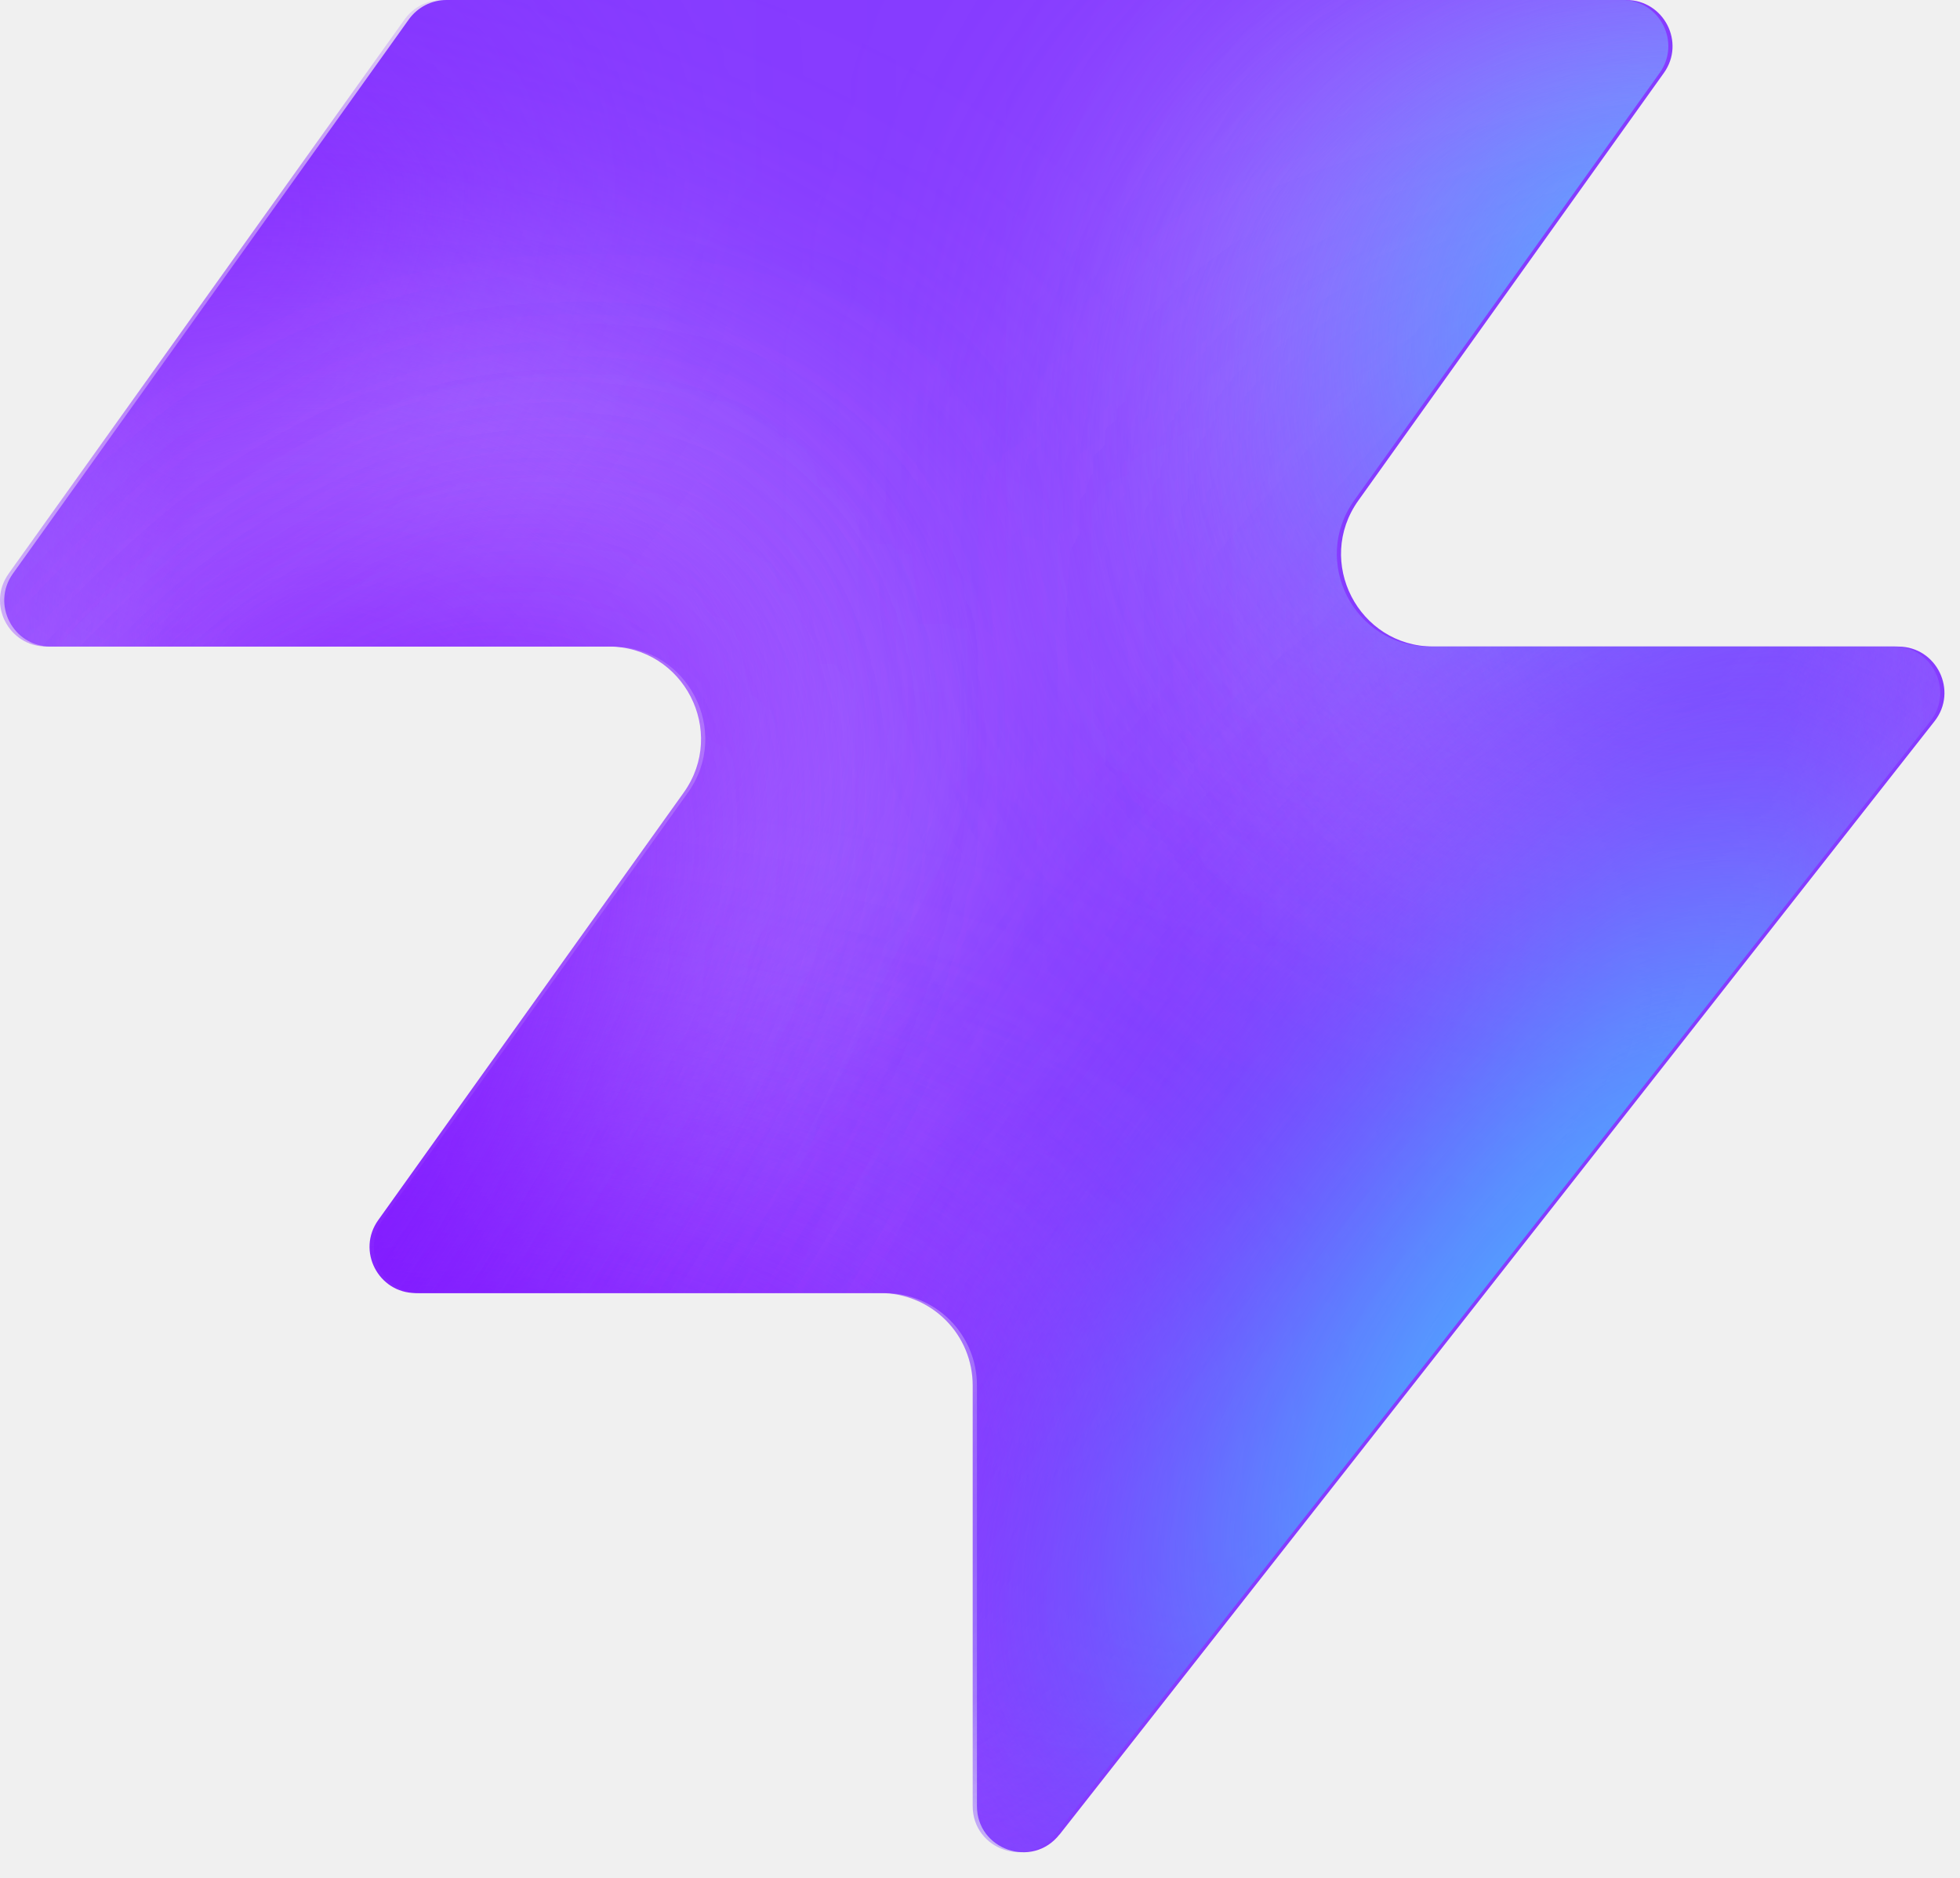
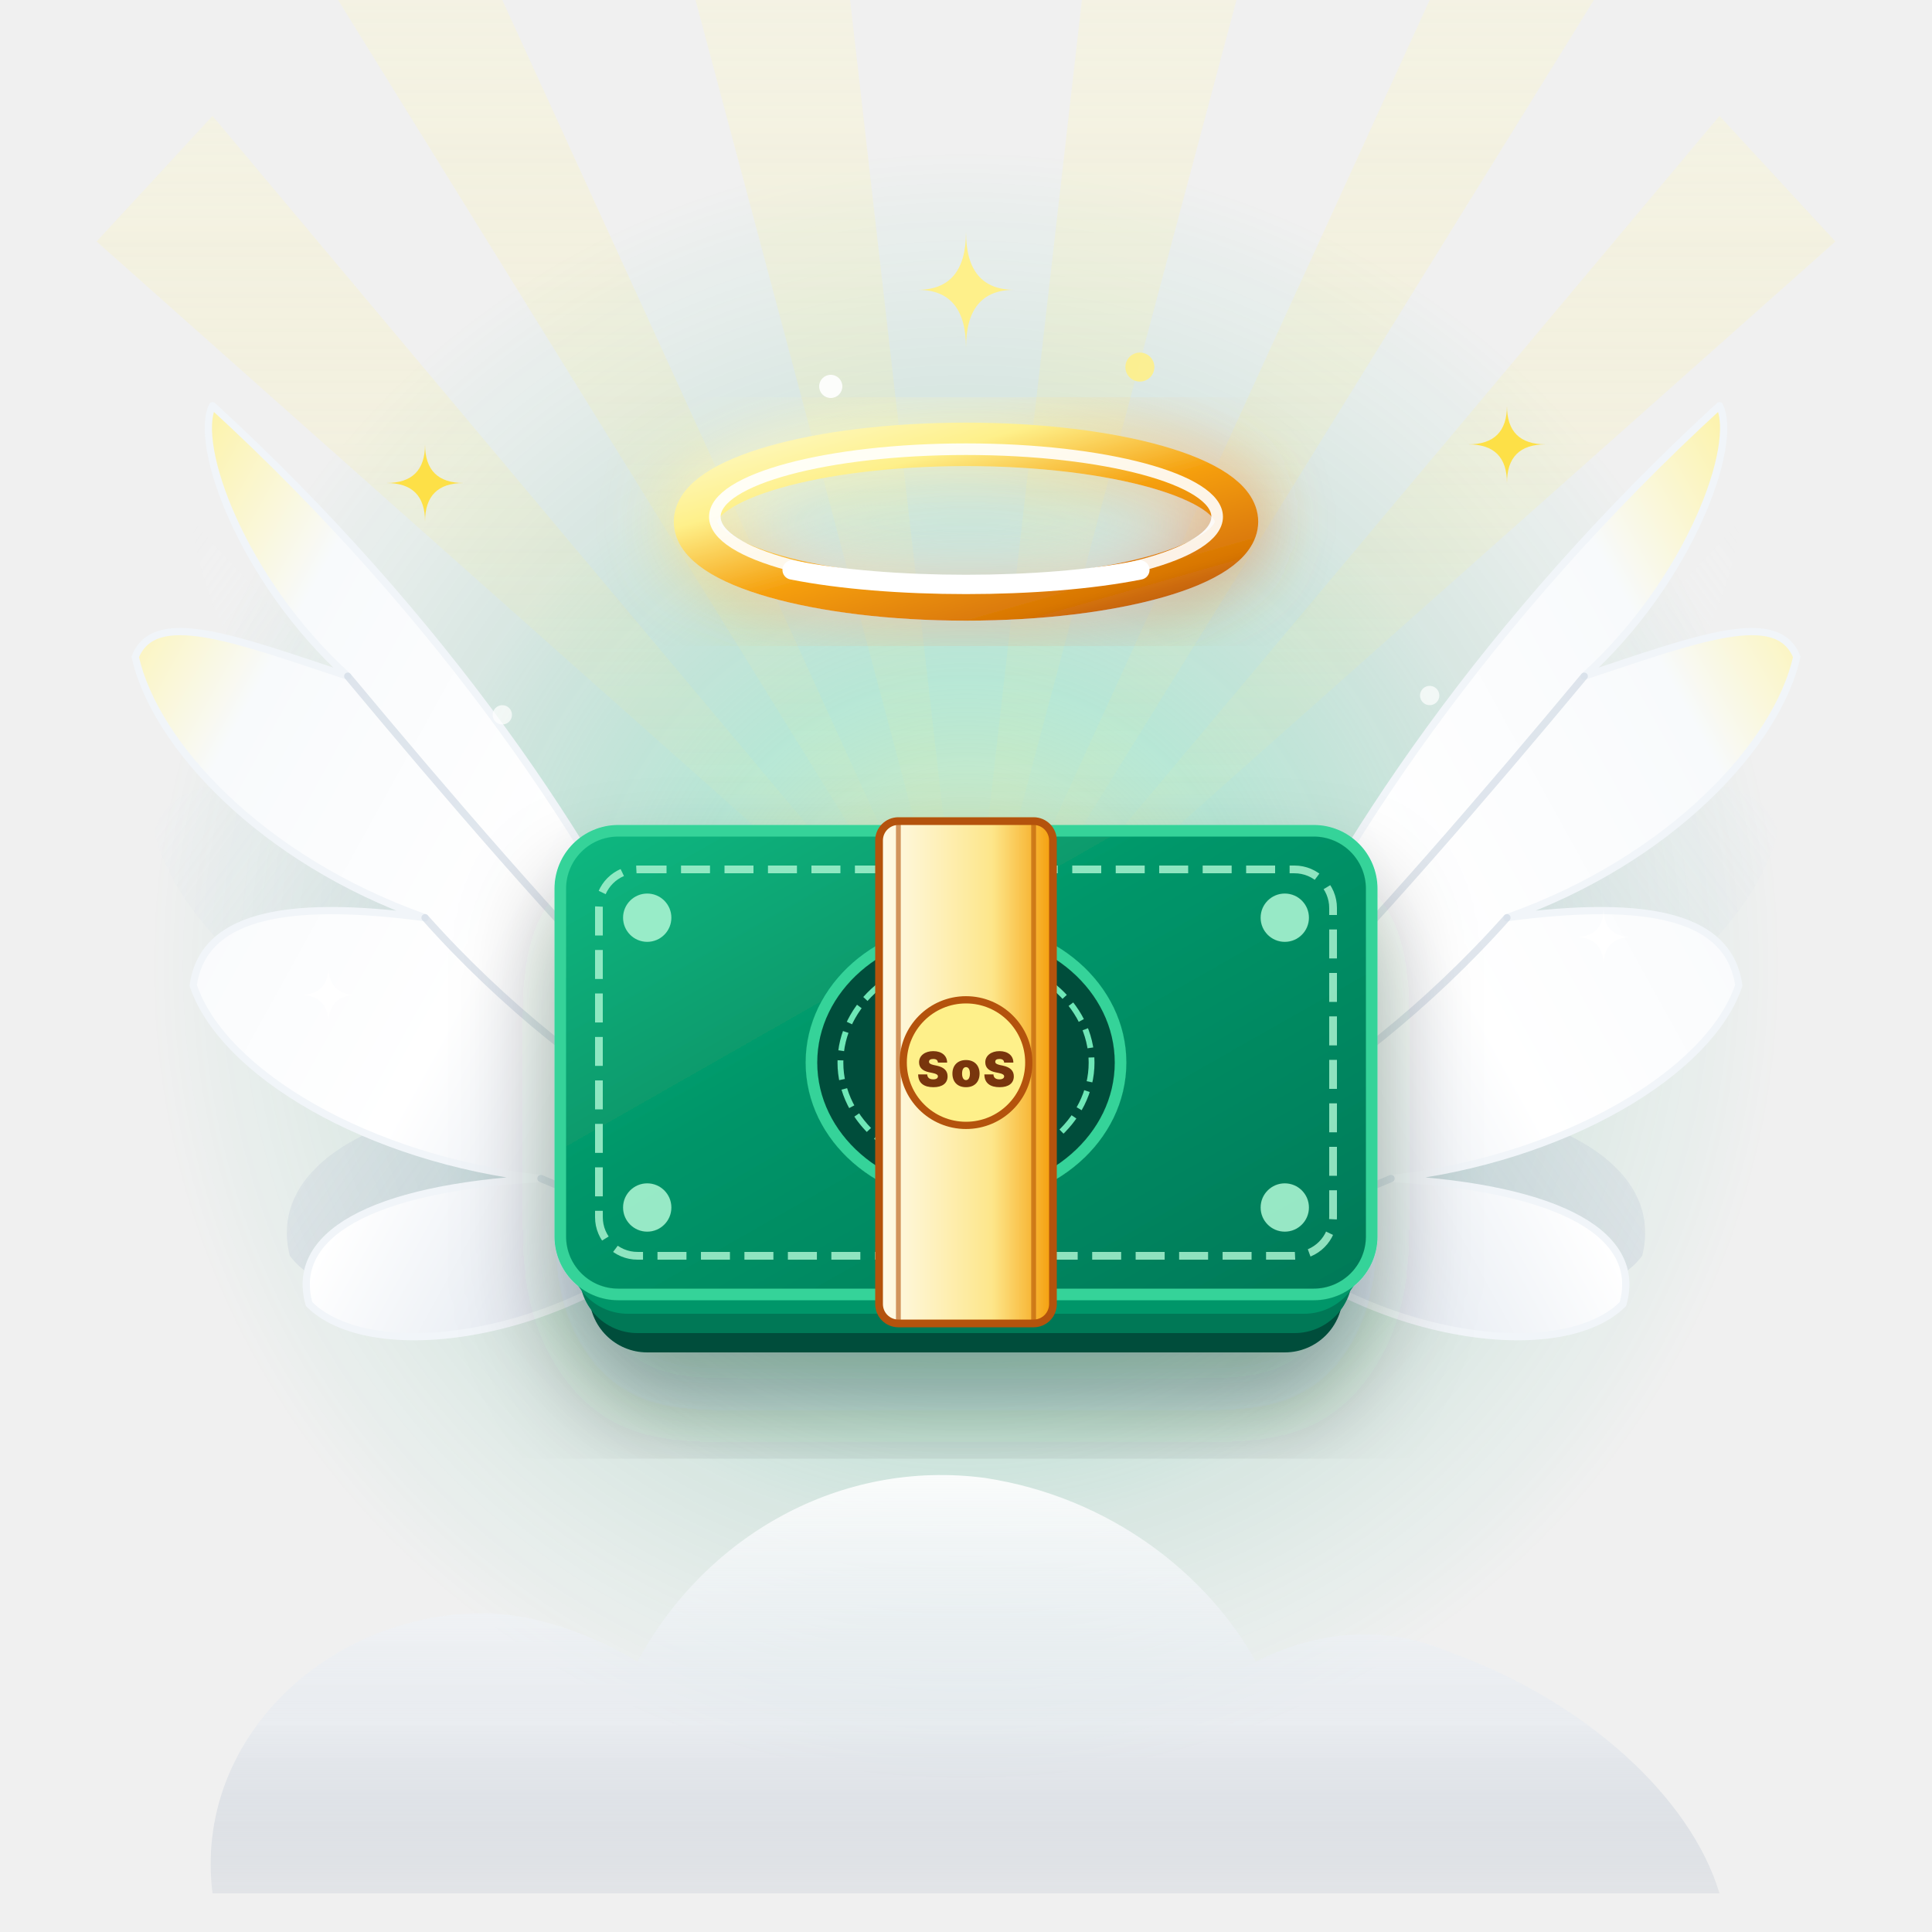
- <svg xmlns="http://www.w3.org/2000/svg" width="48" height="46" fill="none" viewBox="0 0 48 46">
-   <path fill="#863bff" d="M25.946 44.938c-.664.845-2.021.375-2.021-.698V33.937a2.26 2.26 0 0 0-2.262-2.262H10.287c-.92 0-1.456-1.04-.92-1.788l7.48-10.471c1.07-1.497 0-3.578-1.842-3.578H1.237c-.92 0-1.456-1.04-.92-1.788L10.013.474c.214-.297.556-.474.92-.474h28.894c.92 0 1.456 1.04.92 1.788l-7.48 10.471c-1.07 1.498 0 3.579 1.842 3.579h11.377c.943 0 1.473 1.088.89 1.83L25.947 44.94z" style="fill:#863bff;fill:color(display-p3 .525 .23 1);fill-opacity:1" />
-   <mask id="a" width="48" height="46" x="0" y="0" maskUnits="userSpaceOnUse" style="mask-type:alpha">
-     <path fill="#000" d="M25.842 44.938c-.664.844-2.021.375-2.021-.698V33.937a2.26 2.26 0 0 0-2.262-2.262H10.183c-.92 0-1.456-1.04-.92-1.788l7.48-10.471c1.07-1.498 0-3.579-1.842-3.579H1.133c-.92 0-1.456-1.04-.92-1.787L9.91.473c.214-.297.556-.474.92-.474h28.894c.92 0 1.456 1.04.92 1.788l-7.48 10.471c-1.07 1.498 0 3.578 1.842 3.578h11.377c.943 0 1.473 1.088.89 1.832L25.843 44.94z" style="fill:#000;fill-opacity:1" />
-   </mask>
-   <g mask="url(#a)">
-     <g filter="url(#b)">
-       <ellipse cx="5.508" cy="14.704" fill="#ede6ff" rx="5.508" ry="14.704" style="fill:#ede6ff;fill:color(display-p3 .927 .903 1);fill-opacity:1" transform="matrix(.00324 1 1 -.00324 -4.47 31.516)" />
+ <svg xmlns="http://www.w3.org/2000/svg" viewBox="0 0 200 200" width="100%" height="100%" fill="none">
+   <defs>
+     <radialGradient id="divine-aura" cx="50%" cy="50%" r="50%">
+       <stop offset="0%" stop-color="#fef08a" stop-opacity="0.55" />
+       <stop offset="35%" stop-color="#34d399" stop-opacity="0.3" />
+       <stop offset="70%" stop-color="#059669" stop-opacity="0.1" />
+       <stop offset="100%" stop-color="#10b981" stop-opacity="0" />
+     </radialGradient>
+     <linearGradient id="ray-grad" x1="50%" y1="100%" x2="50%" y2="0%">
+       <stop offset="0%" stop-color="#fef08a" stop-opacity="0" />
+       <stop offset="60%" stop-color="#fef08a" stop-opacity="0.35" />
+       <stop offset="100%" stop-color="#fef9c3" stop-opacity="0.6" />
+     </linearGradient>
+     <linearGradient id="halo-gold" x1="0%" y1="0%" x2="100%" y2="100%">
+       <stop offset="0%" stop-color="#fef9c3" />
+       <stop offset="25%" stop-color="#fef08a" />
+       <stop offset="55%" stop-color="#f59e0b" />
+       <stop offset="85%" stop-color="#d97706" />
+       <stop offset="100%" stop-color="#b45309" />
+     </linearGradient>
+     <filter id="halo-glow" x="-30%" y="-30%" width="160%" height="160%">
+       <feGaussianBlur stdDeviation="3.5" result="blur" />
+       <feMerge>
+         <feMergeNode in="blur" />
+         <feMergeNode in="SourceGraphic" />
+       </feMerge>
+     </filter>
+     <linearGradient id="wing-grad-left" x1="90%" y1="80%" x2="0%" y2="0%">
+       <stop offset="0%" stop-color="#e2e8f0" />
+       <stop offset="30%" stop-color="#ffffff" />
+       <stop offset="70%" stop-color="#f8fafc" />
+       <stop offset="100%" stop-color="#fef08a" />
+     </linearGradient>
+     <linearGradient id="wing-grad-right" x1="10%" y1="80%" x2="100%" y2="0%">
+       <stop offset="0%" stop-color="#e2e8f0" />
+       <stop offset="30%" stop-color="#ffffff" />
+       <stop offset="70%" stop-color="#f8fafc" />
+       <stop offset="100%" stop-color="#fef08a" />
+     </linearGradient>
+     <linearGradient id="wing-inner-left" x1="100%" y1="100%" x2="0%" y2="0%">
+       <stop offset="0%" stop-color="#94a3b8" stop-opacity="0.5" />
+       <stop offset="60%" stop-color="#cbd5e1" stop-opacity="0.2" />
+       <stop offset="100%" stop-color="#ffffff" stop-opacity="0" />
+     </linearGradient>
+     <linearGradient id="wing-inner-right" x1="0%" y1="100%" x2="100%" y2="0%">
+       <stop offset="0%" stop-color="#94a3b8" stop-opacity="0.5" />
+       <stop offset="60%" stop-color="#cbd5e1" stop-opacity="0.2" />
+       <stop offset="100%" stop-color="#ffffff" stop-opacity="0" />
+     </linearGradient>
+     <linearGradient id="cash-face" x1="0%" y1="0%" x2="100%" y2="100%">
+       <stop offset="0%" stop-color="#10b981" />
+       <stop offset="40%" stop-color="#059669" />
+       <stop offset="100%" stop-color="#047857" />
+     </linearGradient>
+     <linearGradient id="cash-edge" x1="0%" y1="0%" x2="0%" y2="100%">
+       <stop offset="0%" stop-color="#d1fae5" />
+       <stop offset="50%" stop-color="#a7f3d0" />
+       <stop offset="100%" stop-color="#065f46" />
+     </linearGradient>
+     <linearGradient id="strap-face" x1="0%" y1="0%" x2="100%" y2="0%">
+       <stop offset="0%" stop-color="#fffbeb" />
+       <stop offset="25%" stop-color="#fef3c7" />
+       <stop offset="65%" stop-color="#fde68a" />
+       <stop offset="100%" stop-color="#f59e0b" />
+     </linearGradient>
+     <linearGradient id="cloud-shading" x1="50%" y1="0%" x2="50%" y2="100%">
+       <stop offset="0%" stop-color="#ffffff" stop-opacity="0.9" />
+       <stop offset="60%" stop-color="#e2e8f0" stop-opacity="0.5" />
+       <stop offset="100%" stop-color="#94a3b8" stop-opacity="0.15" />
+     </linearGradient>
+     <filter id="bundle-shadow" x="-20%" y="-20%" width="140%" height="140%">
+       <feDropShadow dx="0" dy="6" stdDeviation="5" flood-color="#022c22" flood-opacity="0.35" />
+     </filter>
+   </defs>
+   <circle cx="100" cy="100" r="85" fill="url(#divine-aura)" />
+   <g opacity="0.45">
+     <polygon points="100,105 35,0 52,0" fill="url(#ray-grad)" />
+     <polygon points="100,105 72,0 88,0" fill="url(#ray-grad)" />
+     <polygon points="100,105 112,0 128,0" fill="url(#ray-grad)" />
+     <polygon points="100,105 148,0 165,0" fill="url(#ray-grad)" />
+     <polygon points="100,105 10,25 22,12" fill="url(#ray-grad)" />
+     <polygon points="100,105 178,12 190,25" fill="url(#ray-grad)" />
+   </g>
+   <g fill="url(#cloud-shading)">
+     <path d="M 22 196 C 20 180 34 167 50 167 C 55 167 61 169 66 172 C 73 159 87 151 102 153 C 115 155 125 163 130 172 C 136 169 143 168 150 171 C 164 176 175 186 178 196 Z" />
+   </g>
+   <g>
+     <path d="M 72 112 C 60 98 42 78 20 54 C 20 60 26 74 36 84 C 26 80 18 80 16 86 C 18 96 32 108 50 114 C 36 116 28 122 30 130 C 36 138 58 134 74 126 Z" fill="url(#wing-inner-left)" />
+     <path d="M 70 106 C 62 88 46 64 22 42 C 20 46 25 60 36 70 C 24 66 16 63 14 68 C 16 77 27 89 44 95 C 29 93 21 95 20 102 C 23 111 38 120 56 122 C 38 123 30 128 32 135 C 39 142 62 138 74 124 Z" fill="url(#wing-grad-left)" stroke="#f1f5f9" stroke-width="0.75" stroke-linejoin="round" />
+     <path d="M 36 70 C 46 82 58 96 68 106 M 44 95 C 52 104 62 112 70 116 M 56 122 C 63 125 68 126 72 126" stroke="#cbd5e1" stroke-width="0.75" stroke-linecap="round" fill="none" opacity="0.6" />
+   </g>
+   <g>
+     <path d="M 128 112 C 140 98 158 78 180 54 C 180 60 174 74 164 84 C 174 80 182 80 184 86 C 182 96 168 108 150 114 C 164 116 172 122 170 130 C 164 138 142 134 126 126 Z" fill="url(#wing-inner-right)" />
+     <path d="M 130 106 C 138 88 154 64 178 42 C 180 46 175 60 164 70 C 176 66 184 63 186 68 C 184 77 173 89 156 95 C 171 93 179 95 180 102 C 177 111 162 120 144 122 C 162 123 170 128 168 135 C 161 142 138 138 126 124 Z" fill="url(#wing-grad-right)" stroke="#f1f5f9" stroke-width="0.75" stroke-linejoin="round" />
+     <path d="M 164 70 C 154 82 142 96 132 106 M 156 95 C 148 104 138 112 130 116 M 144 122 C 137 125 132 126 128 126" stroke="#cbd5e1" stroke-width="0.75" stroke-linecap="round" fill="none" opacity="0.6" />
+   </g>
+   <g filter="url(#bundle-shadow)">
+     <rect x="61" y="94" width="78" height="46" rx="6" fill="#064e3b" />
+     <rect x="60" y="92" width="80" height="46" rx="6" fill="#047857" />
+     <rect x="59" y="90" width="82" height="46" rx="6" fill="#059669" />
+     <g stroke="url(#cash-edge)" stroke-width="0.8" opacity="0.85">
+       <line x1="62" y1="135" x2="138" y2="135" />
+       <line x1="61" y1="137" x2="139" y2="137" />
+       <line x1="62" y1="139" x2="138" y2="139" />
    </g>
-     <g filter="url(#c)">
-       <ellipse cx="10.399" cy="29.851" fill="#ede6ff" rx="10.399" ry="29.851" style="fill:#ede6ff;fill:color(display-p3 .927 .903 1);fill-opacity:1" transform="matrix(.00324 1 1 -.00324 -39.328 7.883)" />
+     <rect x="58" y="86" width="84" height="48" rx="6" fill="url(#cash-face)" stroke="#34d399" stroke-width="1.2" />
+     <rect x="62" y="90" width="76" height="40" rx="4" fill="none" stroke="#a7f3d0" stroke-width="0.8" stroke-dasharray="3 1.5" opacity="0.85" />
+     <g fill="#a7f3d0" opacity="0.9">
+       <circle cx="67" cy="95" r="2.5" />
+       <circle cx="133" cy="95" r="2.5" />
+       <circle cx="67" cy="125" r="2.5" />
+       <circle cx="133" cy="125" r="2.5" />
    </g>
-     <g filter="url(#d)">
-       <ellipse cx="5.508" cy="30.487" fill="#7e14ff" rx="5.508" ry="30.487" style="fill:#7e14ff;fill:color(display-p3 .492 .077 1);fill-opacity:1" transform="rotate(89.814 -25.913 -14.639)scale(1 -1)" />
-     </g>
-     <g filter="url(#e)">
-       <ellipse cx="5.508" cy="30.599" fill="#7e14ff" rx="5.508" ry="30.599" style="fill:#7e14ff;fill:color(display-p3 .492 .077 1);fill-opacity:1" transform="rotate(89.814 -32.644 -3.334)scale(1 -1)" />
-     </g>
-     <g filter="url(#f)">
-       <ellipse cx="5.508" cy="30.599" fill="#7e14ff" rx="5.508" ry="30.599" style="fill:#7e14ff;fill:color(display-p3 .492 .077 1);fill-opacity:1" transform="matrix(.00324 1 1 -.00324 -34.34 30.47)" />
-     </g>
-     <g filter="url(#g)">
-       <ellipse cx="14.072" cy="22.078" fill="#ede6ff" rx="14.072" ry="22.078" style="fill:#ede6ff;fill:color(display-p3 .927 .903 1);fill-opacity:1" transform="rotate(93.35 24.506 48.493)scale(-1 1)" />
-     </g>
-     <g filter="url(#h)">
-       <ellipse cx="3.47" cy="21.501" fill="#7e14ff" rx="3.47" ry="21.501" style="fill:#7e14ff;fill:color(display-p3 .492 .077 1);fill-opacity:1" transform="rotate(89.009 28.708 47.59)scale(-1 1)" />
-     </g>
-     <g filter="url(#i)">
-       <ellipse cx="3.47" cy="21.501" fill="#7e14ff" rx="3.47" ry="21.501" style="fill:#7e14ff;fill:color(display-p3 .492 .077 1);fill-opacity:1" transform="rotate(89.009 28.708 47.59)scale(-1 1)" />
-     </g>
-     <g filter="url(#j)">
-       <ellipse cx=".387" cy="8.972" fill="#7e14ff" rx="4.407" ry="29.108" style="fill:#7e14ff;fill:color(display-p3 .492 .077 1);fill-opacity:1" transform="rotate(39.51 .387 8.972)" />
-     </g>
-     <g filter="url(#k)">
-       <ellipse cx="47.523" cy="-6.092" fill="#7e14ff" rx="4.407" ry="29.108" style="fill:#7e14ff;fill:color(display-p3 .492 .077 1);fill-opacity:1" transform="rotate(37.892 47.523 -6.092)" />
-     </g>
-     <g filter="url(#l)">
-       <ellipse cx="41.412" cy="6.333" fill="#47bfff" rx="5.971" ry="9.665" style="fill:#47bfff;fill:color(display-p3 .28 .748 1);fill-opacity:1" transform="rotate(37.892 41.412 6.333)" />
-     </g>
-     <g filter="url(#m)">
-       <ellipse cx="-1.879" cy="38.332" fill="#7e14ff" rx="4.407" ry="29.108" style="fill:#7e14ff;fill:color(display-p3 .492 .077 1);fill-opacity:1" transform="rotate(37.892 -1.88 38.332)" />
-     </g>
-     <g filter="url(#n)">
-       <ellipse cx="-1.879" cy="38.332" fill="#7e14ff" rx="4.407" ry="29.108" style="fill:#7e14ff;fill:color(display-p3 .492 .077 1);fill-opacity:1" transform="rotate(37.892 -1.88 38.332)" />
-     </g>
-     <g filter="url(#o)">
-       <ellipse cx="35.651" cy="29.907" fill="#7e14ff" rx="4.407" ry="29.108" style="fill:#7e14ff;fill:color(display-p3 .492 .077 1);fill-opacity:1" transform="rotate(37.892 35.651 29.907)" />
-     </g>
-     <g filter="url(#p)">
-       <ellipse cx="38.418" cy="32.4" fill="#47bfff" rx="5.971" ry="15.297" style="fill:#47bfff;fill:color(display-p3 .28 .748 1);fill-opacity:1" transform="rotate(37.892 38.418 32.4)" />
+     <ellipse cx="100" cy="110" rx="16" ry="14" fill="#064e3b" stroke="#34d399" stroke-width="1.2" />
+     <ellipse cx="100" cy="110" rx="13" ry="11" fill="none" stroke="#6ee7b7" stroke-width="0.6" stroke-dasharray="2 1" />
+     <g>
+       <rect x="91" y="85" width="18" height="52" rx="2" fill="url(#strap-face)" stroke="#b45309" stroke-width="0.8" />
+       <line x1="93" y1="85" x2="93" y2="137" stroke="#b45309" stroke-width="0.5" opacity="0.6" />
+       <line x1="107" y1="85" x2="107" y2="137" stroke="#b45309" stroke-width="0.5" opacity="0.6" />
+       <circle cx="100" cy="110" r="6.5" fill="#fef08a" stroke="#b45309" stroke-width="0.75" />
+       <text x="100" y="112.5" font-family="system-ui, -apple-system, sans-serif" font-weight="900" font-size="5" fill="#78350f" text-anchor="middle" letter-spacing="0.2">SoS</text>
    </g>
  </g>
-   <defs>
-     <filter id="b" width="60.045" height="41.654" x="-19.77" y="16.149" color-interpolation-filters="sRGB" filterUnits="userSpaceOnUse">
-       <feFlood flood-opacity="0" result="BackgroundImageFix" />
-       <feBlend in="SourceGraphic" in2="BackgroundImageFix" result="shape" />
-       <feGaussianBlur result="effect1_foregroundBlur_2002_17158" stdDeviation="7.659" />
-     </filter>
-     <filter id="c" width="90.34" height="51.437" x="-54.613" y="-7.533" color-interpolation-filters="sRGB" filterUnits="userSpaceOnUse">
-       <feFlood flood-opacity="0" result="BackgroundImageFix" />
-       <feBlend in="SourceGraphic" in2="BackgroundImageFix" result="shape" />
-       <feGaussianBlur result="effect1_foregroundBlur_2002_17158" stdDeviation="7.659" />
-     </filter>
-     <filter id="d" width="79.355" height="29.4" x="-49.64" y="2.03" color-interpolation-filters="sRGB" filterUnits="userSpaceOnUse">
-       <feFlood flood-opacity="0" result="BackgroundImageFix" />
-       <feBlend in="SourceGraphic" in2="BackgroundImageFix" result="shape" />
-       <feGaussianBlur result="effect1_foregroundBlur_2002_17158" stdDeviation="4.596" />
-     </filter>
-     <filter id="e" width="79.579" height="29.4" x="-45.045" y="20.029" color-interpolation-filters="sRGB" filterUnits="userSpaceOnUse">
-       <feFlood flood-opacity="0" result="BackgroundImageFix" />
-       <feBlend in="SourceGraphic" in2="BackgroundImageFix" result="shape" />
-       <feGaussianBlur result="effect1_foregroundBlur_2002_17158" stdDeviation="4.596" />
-     </filter>
-     <filter id="f" width="79.579" height="29.4" x="-43.513" y="21.178" color-interpolation-filters="sRGB" filterUnits="userSpaceOnUse">
-       <feFlood flood-opacity="0" result="BackgroundImageFix" />
-       <feBlend in="SourceGraphic" in2="BackgroundImageFix" result="shape" />
-       <feGaussianBlur result="effect1_foregroundBlur_2002_17158" stdDeviation="4.596" />
-     </filter>
-     <filter id="g" width="74.749" height="58.852" x="15.756" y="-17.901" color-interpolation-filters="sRGB" filterUnits="userSpaceOnUse">
-       <feFlood flood-opacity="0" result="BackgroundImageFix" />
-       <feBlend in="SourceGraphic" in2="BackgroundImageFix" result="shape" />
-       <feGaussianBlur result="effect1_foregroundBlur_2002_17158" stdDeviation="7.659" />
-     </filter>
-     <filter id="h" width="61.377" height="25.362" x="23.548" y="2.284" color-interpolation-filters="sRGB" filterUnits="userSpaceOnUse">
-       <feFlood flood-opacity="0" result="BackgroundImageFix" />
-       <feBlend in="SourceGraphic" in2="BackgroundImageFix" result="shape" />
-       <feGaussianBlur result="effect1_foregroundBlur_2002_17158" stdDeviation="4.596" />
-     </filter>
-     <filter id="i" width="61.377" height="25.362" x="23.548" y="2.284" color-interpolation-filters="sRGB" filterUnits="userSpaceOnUse">
-       <feFlood flood-opacity="0" result="BackgroundImageFix" />
-       <feBlend in="SourceGraphic" in2="BackgroundImageFix" result="shape" />
-       <feGaussianBlur result="effect1_foregroundBlur_2002_17158" stdDeviation="4.596" />
-     </filter>
-     <filter id="j" width="56.045" height="63.649" x="-27.636" y="-22.853" color-interpolation-filters="sRGB" filterUnits="userSpaceOnUse">
-       <feFlood flood-opacity="0" result="BackgroundImageFix" />
-       <feBlend in="SourceGraphic" in2="BackgroundImageFix" result="shape" />
-       <feGaussianBlur result="effect1_foregroundBlur_2002_17158" stdDeviation="4.596" />
-     </filter>
-     <filter id="k" width="54.814" height="64.646" x="20.116" y="-38.415" color-interpolation-filters="sRGB" filterUnits="userSpaceOnUse">
-       <feFlood flood-opacity="0" result="BackgroundImageFix" />
-       <feBlend in="SourceGraphic" in2="BackgroundImageFix" result="shape" />
-       <feGaussianBlur result="effect1_foregroundBlur_2002_17158" stdDeviation="4.596" />
-     </filter>
-     <filter id="l" width="33.541" height="35.313" x="24.641" y="-11.323" color-interpolation-filters="sRGB" filterUnits="userSpaceOnUse">
-       <feFlood flood-opacity="0" result="BackgroundImageFix" />
-       <feBlend in="SourceGraphic" in2="BackgroundImageFix" result="shape" />
-       <feGaussianBlur result="effect1_foregroundBlur_2002_17158" stdDeviation="4.596" />
-     </filter>
-     <filter id="m" width="54.814" height="64.646" x="-29.286" y="6.009" color-interpolation-filters="sRGB" filterUnits="userSpaceOnUse">
-       <feFlood flood-opacity="0" result="BackgroundImageFix" />
-       <feBlend in="SourceGraphic" in2="BackgroundImageFix" result="shape" />
-       <feGaussianBlur result="effect1_foregroundBlur_2002_17158" stdDeviation="4.596" />
-     </filter>
-     <filter id="n" width="54.814" height="64.646" x="-29.286" y="6.009" color-interpolation-filters="sRGB" filterUnits="userSpaceOnUse">
-       <feFlood flood-opacity="0" result="BackgroundImageFix" />
-       <feBlend in="SourceGraphic" in2="BackgroundImageFix" result="shape" />
-       <feGaussianBlur result="effect1_foregroundBlur_2002_17158" stdDeviation="4.596" />
-     </filter>
-     <filter id="o" width="54.814" height="64.646" x="8.244" y="-2.416" color-interpolation-filters="sRGB" filterUnits="userSpaceOnUse">
-       <feFlood flood-opacity="0" result="BackgroundImageFix" />
-       <feBlend in="SourceGraphic" in2="BackgroundImageFix" result="shape" />
-       <feGaussianBlur result="effect1_foregroundBlur_2002_17158" stdDeviation="4.596" />
-     </filter>
-     <filter id="p" width="39.409" height="43.623" x="18.713" y="10.588" color-interpolation-filters="sRGB" filterUnits="userSpaceOnUse">
-       <feFlood flood-opacity="0" result="BackgroundImageFix" />
-       <feBlend in="SourceGraphic" in2="BackgroundImageFix" result="shape" />
-       <feGaussianBlur result="effect1_foregroundBlur_2002_17158" stdDeviation="4.596" />
-     </filter>
-   </defs>
+   <g filter="url(#halo-glow)">
+     <ellipse cx="100" cy="54" rx="28" ry="8" fill="none" stroke="url(#halo-gold)" stroke-width="4.5" />
+     <ellipse cx="100" cy="53.5" rx="26" ry="7" fill="none" stroke="#ffffff" stroke-width="1.2" opacity="0.9" />
+     <path d="M 82 59 C 92 61 108 61 118 59" stroke="#ffffff" stroke-width="2" stroke-linecap="round" fill="none" />
+   </g>
+   <path d="M 100 24 Q 100 30 95 30 Q 100 30 100 36 Q 100 30 105 30 Q 100 30 100 24 Z" fill="#fef08a" />
+   <path d="M 44 46 Q 44 50 40 50 Q 44 50 44 54 Q 44 50 48 50 Q 44 50 44 46 Z" fill="#fde047" />
+   <path d="M 156 42 Q 156 46 152 46 Q 156 46 156 50 Q 156 46 160 46 Q 156 46 156 42 Z" fill="#fde047" />
+   <path d="M 166 94 Q 166 97 163 97 Q 166 97 166 100 Q 166 97 169 97 Q 166 97 166 94 Z" fill="#ffffff" opacity="0.85" />
+   <path d="M 34 100 Q 34 103 31 103 Q 34 103 34 106 Q 34 103 37 103 Q 34 103 34 100 Z" fill="#ffffff" opacity="0.85" />
+   <circle cx="86" cy="40" r="1.2" fill="#ffffff" opacity="0.9" />
+   <circle cx="118" cy="38" r="1.5" fill="#fef08a" opacity="0.9" />
+   <circle cx="52" cy="74" r="1" fill="#ffffff" opacity="0.7" />
+   <circle cx="148" cy="72" r="1" fill="#ffffff" opacity="0.7" />
</svg>
